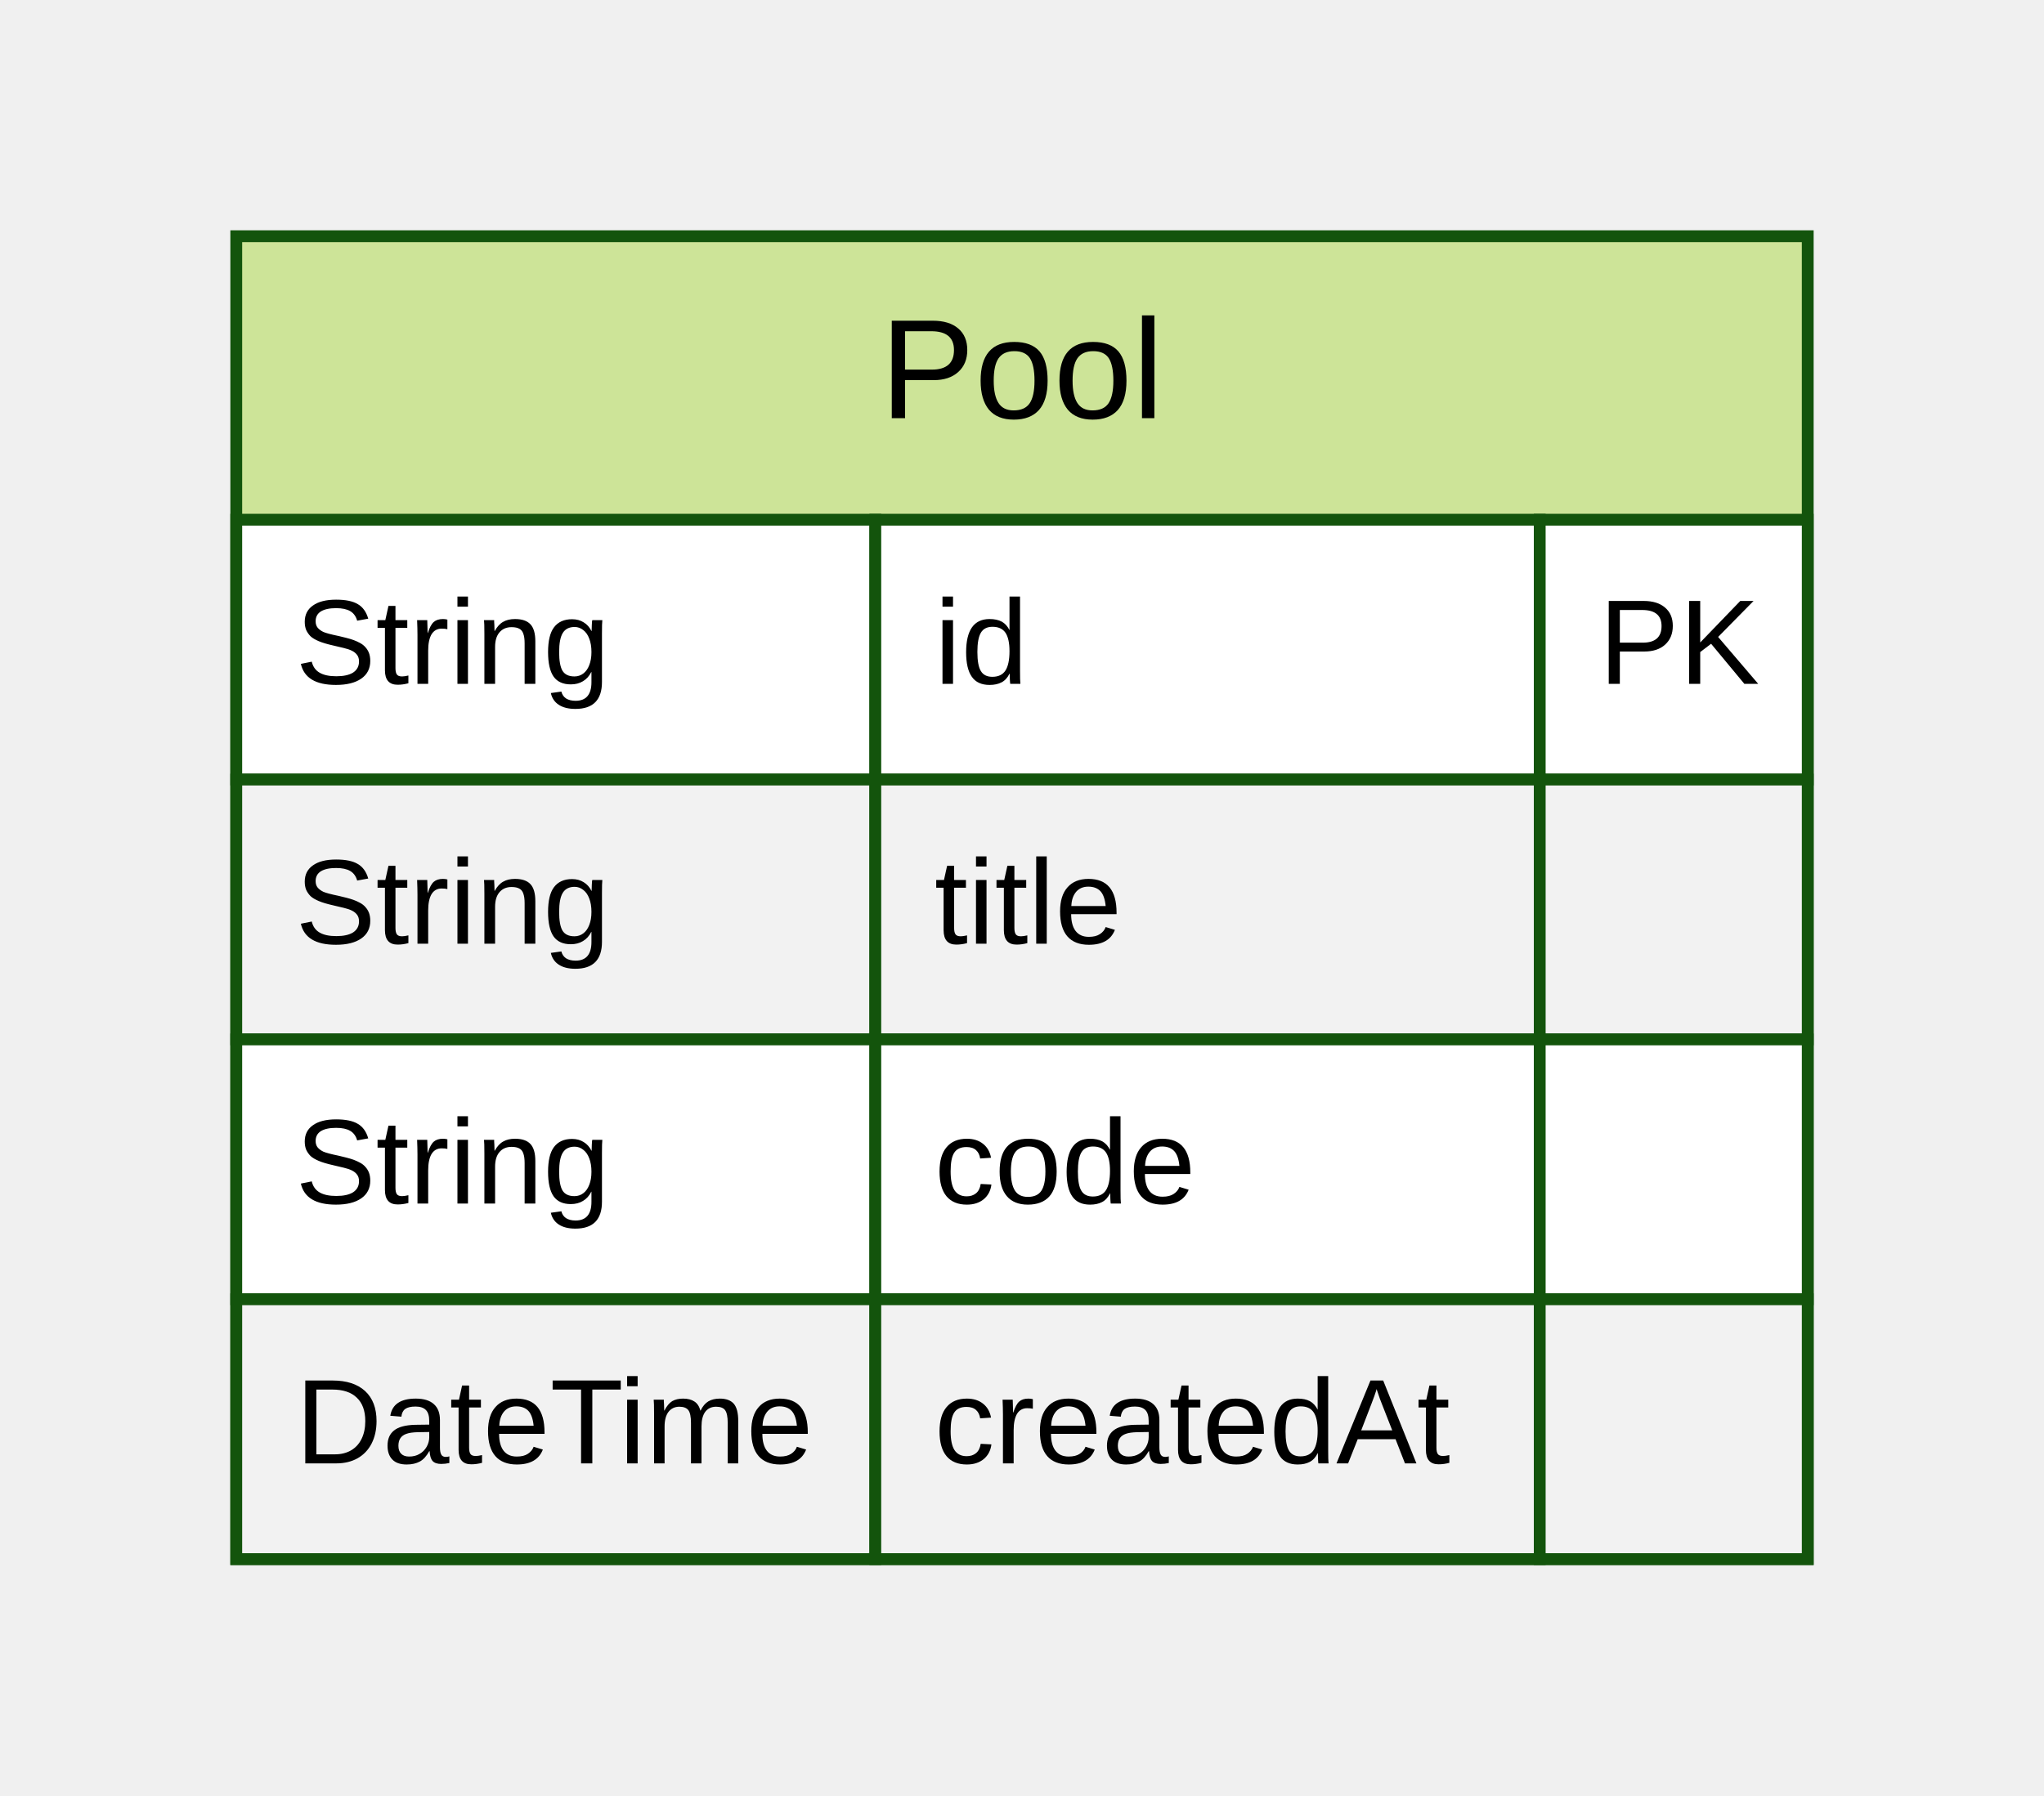
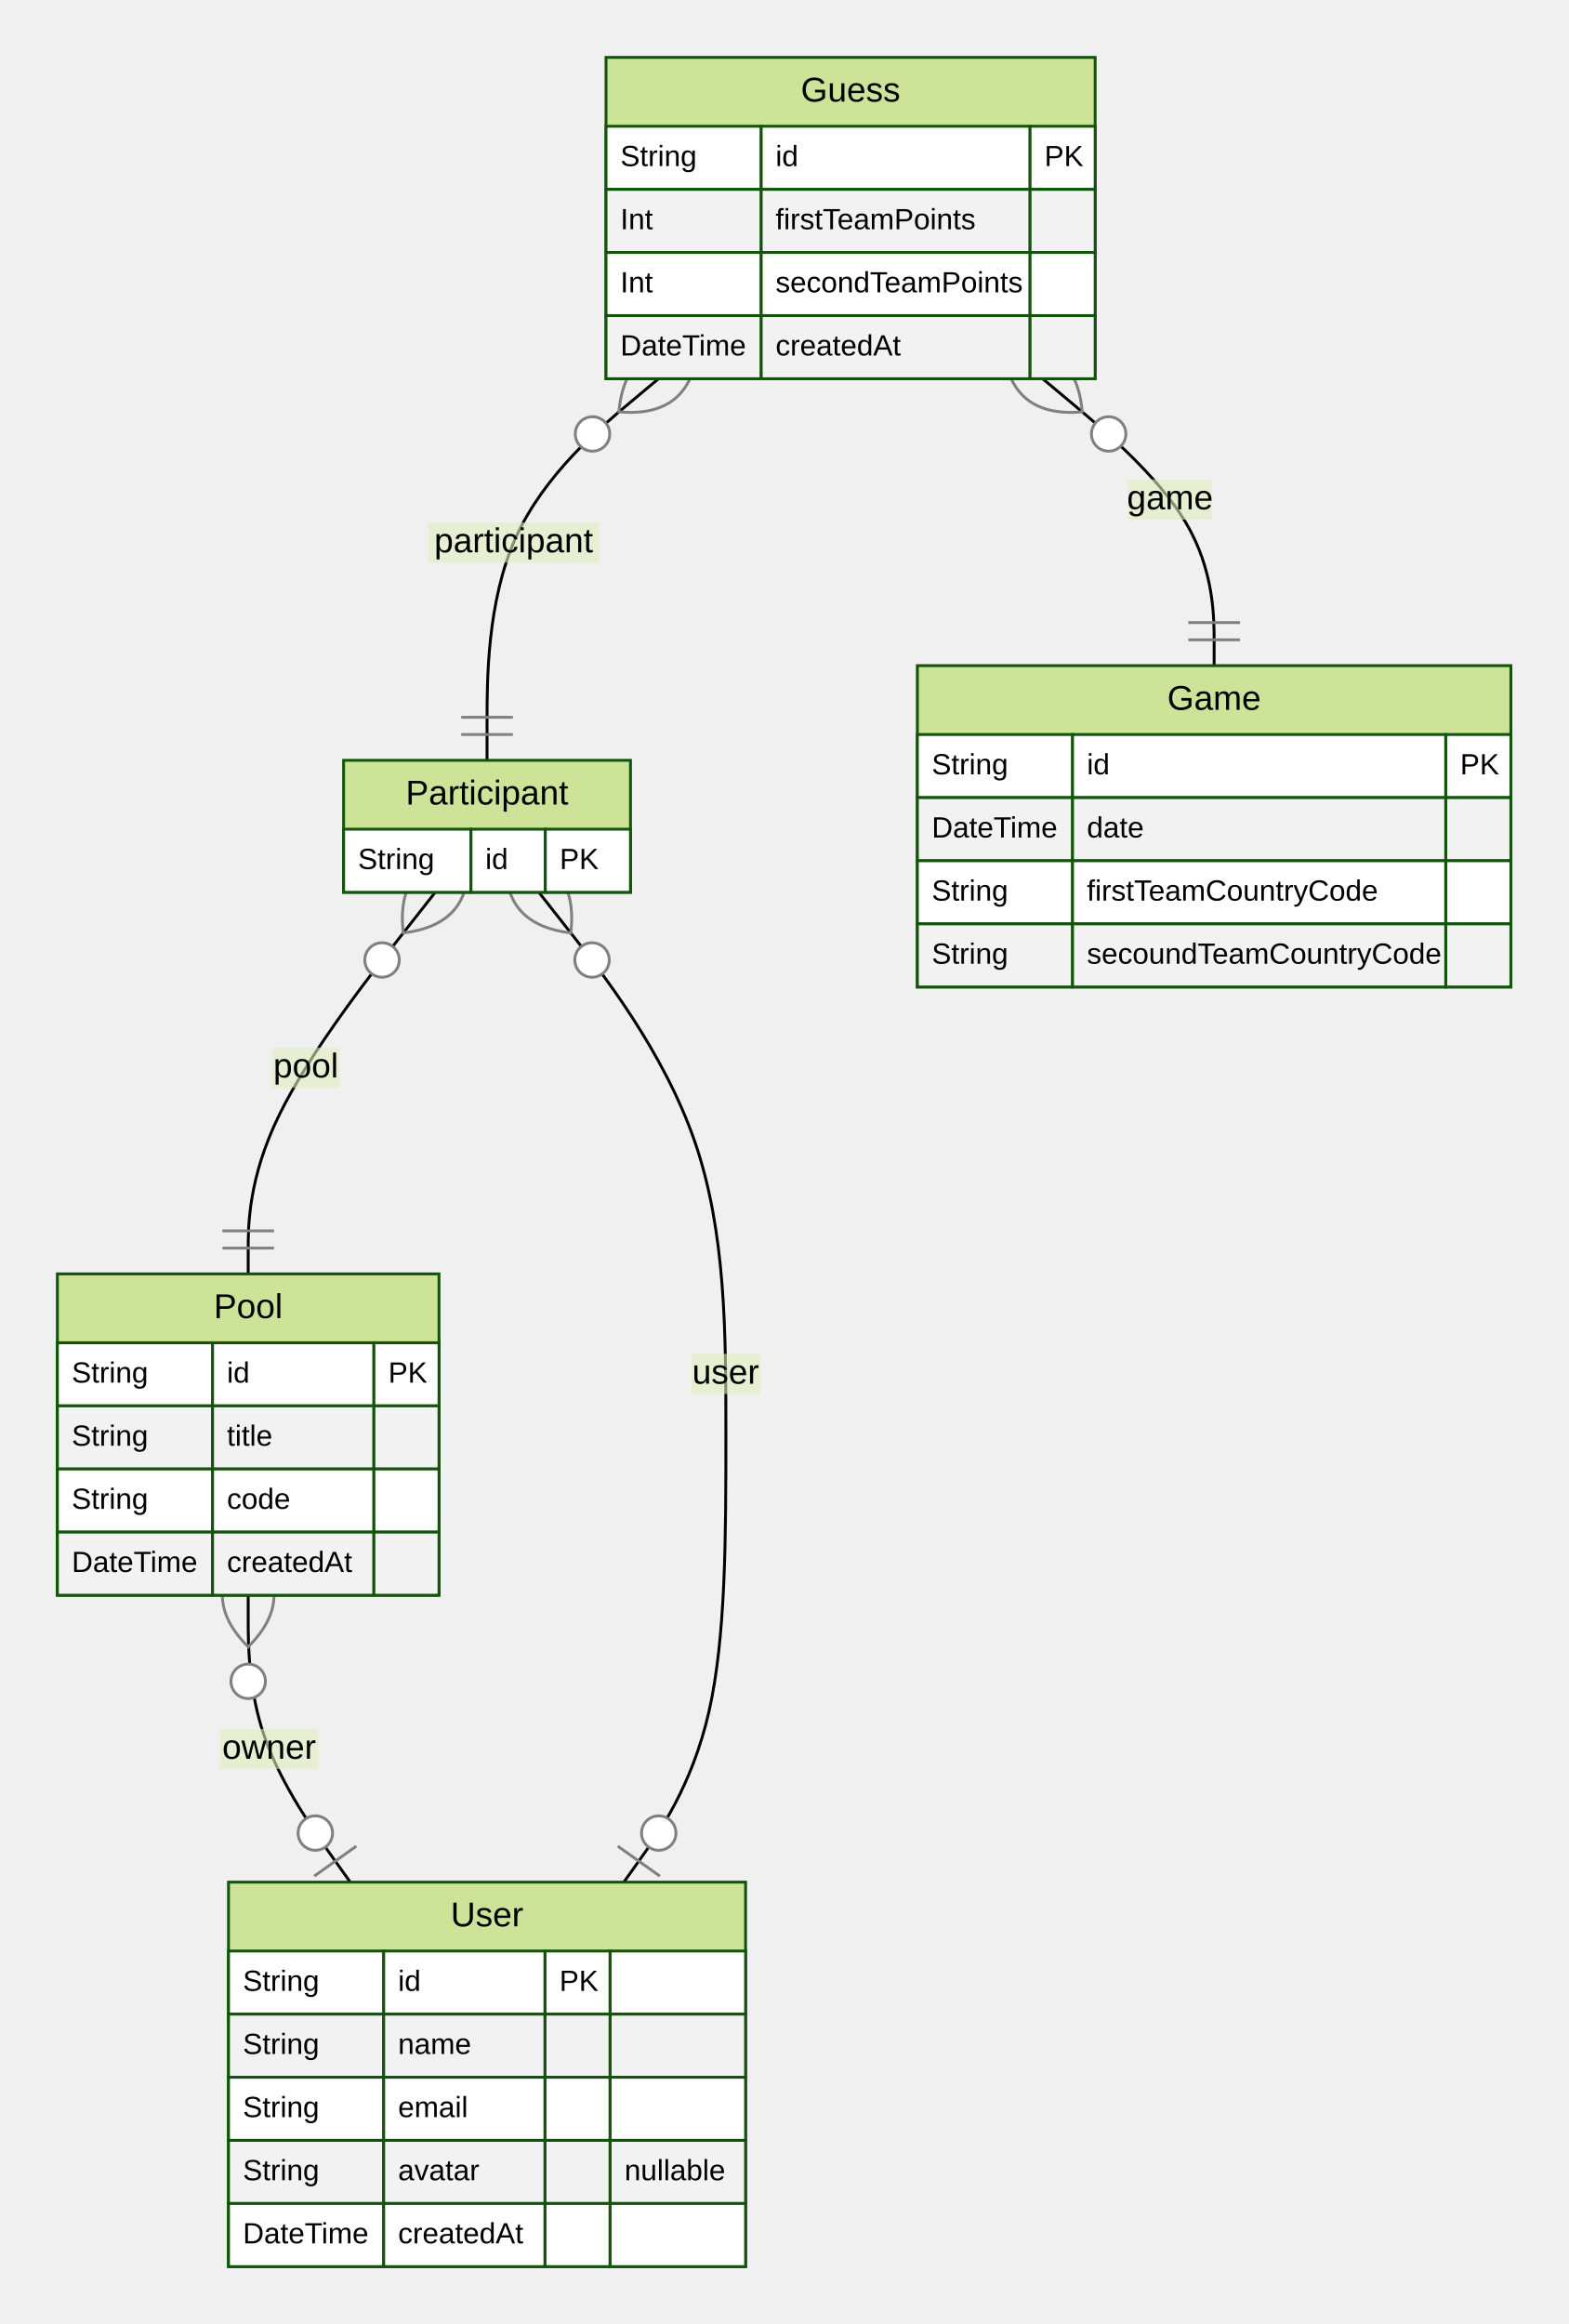
- <svg xmlns="http://www.w3.org/2000/svg" aria-labelledby="chart-title-mermaid-0 chart-desc-mermaid-0" role="img" viewBox="0 0 173.026 152" style="max-width: 173.026px; background-color: white;" width="100%" id="mermaid-0">
+ <svg xmlns="http://www.w3.org/2000/svg" aria-labelledby="chart-title-mermaid-0 chart-desc-mermaid-0" role="img" viewBox="0 0 546.655 810" style="max-width: 546.655px; background-color: white;" width="100%" id="mermaid-0">
  <style>#mermaid-0 {font-family:"trebuchet ms",verdana,arial,sans-serif;font-size:16px;fill:#000000;}#mermaid-0 .error-icon{fill:#552222;}#mermaid-0 .error-text{fill:#552222;stroke:#552222;}#mermaid-0 .edge-thickness-normal{stroke-width:2px;}#mermaid-0 .edge-thickness-thick{stroke-width:3.5px;}#mermaid-0 .edge-pattern-solid{stroke-dasharray:0;}#mermaid-0 .edge-pattern-dashed{stroke-dasharray:3;}#mermaid-0 .edge-pattern-dotted{stroke-dasharray:2;}#mermaid-0 .marker{fill:#000000;stroke:#000000;}#mermaid-0 .marker.cross{stroke:#000000;}#mermaid-0 svg{font-family:"trebuchet ms",verdana,arial,sans-serif;font-size:16px;}#mermaid-0 .entityBox{fill:#cde498;stroke:#13540c;}#mermaid-0 .attributeBoxOdd{fill:#ffffff;stroke:#13540c;}#mermaid-0 .attributeBoxEven{fill:#f2f2f2;stroke:#13540c;}#mermaid-0 .relationshipLabelBox{fill:hsl(78.158, 58.462%, 84.51%);opacity:0.7;background-color:hsl(78.158, 58.462%, 84.51%);}#mermaid-0 .relationshipLabelBox rect{opacity:0.5;}#mermaid-0 .relationshipLine{stroke:#000000;}#mermaid-0 :root{--mermaid-font-family:"trebuchet ms",verdana,arial,sans-serif;}</style>
  <g />
  <defs>
    <marker orient="auto" markerHeight="18" markerWidth="18" refY="9" refX="0" id="ONLY_ONE_START">
      <path d="M9,0 L9,18 M15,0 L15,18" fill="none" stroke="gray" />
    </marker>
  </defs>
  <defs>
    <marker orient="auto" markerHeight="18" markerWidth="18" refY="9" refX="18" id="ONLY_ONE_END">
      <path d="M3,0 L3,18 M9,0 L9,18" fill="none" stroke="gray" />
    </marker>
  </defs>
  <defs>
    <marker orient="auto" markerHeight="18" markerWidth="30" refY="9" refX="0" id="ZERO_OR_ONE_START">
      <circle r="6" cy="9" cx="21" fill="white" stroke="gray" />
      <path d="M9,0 L9,18" fill="none" stroke="gray" />
    </marker>
  </defs>
  <defs>
    <marker orient="auto" markerHeight="18" markerWidth="30" refY="9" refX="30" id="ZERO_OR_ONE_END">
      <circle r="6" cy="9" cx="9" fill="white" stroke="gray" />
      <path d="M21,0 L21,18" fill="none" stroke="gray" />
    </marker>
  </defs>
  <defs>
    <marker orient="auto" markerHeight="36" markerWidth="45" refY="18" refX="18" id="ONE_OR_MORE_START">
      <path d="M0,18 Q 18,0 36,18 Q 18,36 0,18 M42,9 L42,27" fill="none" stroke="gray" />
    </marker>
  </defs>
  <defs>
    <marker orient="auto" markerHeight="36" markerWidth="45" refY="18" refX="27" id="ONE_OR_MORE_END">
      <path d="M3,9 L3,27 M9,18 Q27,0 45,18 Q27,36 9,18" fill="none" stroke="gray" />
    </marker>
  </defs>
  <defs>
    <marker orient="auto" markerHeight="36" markerWidth="57" refY="18" refX="18" id="ZERO_OR_MORE_START">
      <circle r="6" cy="18" cx="48" fill="white" stroke="gray" />
      <path d="M0,18 Q18,0 36,18 Q18,36 0,18" fill="none" stroke="gray" />
    </marker>
  </defs>
  <defs>
    <marker orient="auto" markerHeight="36" markerWidth="57" refY="18" refX="39" id="ZERO_OR_MORE_END">
      <circle r="6" cy="18" cx="9" fill="white" stroke="gray" />
      <path d="M21,18 Q39,0 57,18 Q39,36 21,18" fill="none" stroke="gray" />
    </marker>
  </defs>
-   <g transform="translate(20,20 )" id="Pool">
+   <path marker-start="url(#ZERO_OR_MORE_START)" marker-end="url(#ZERO_OR_ONE_END)" fill="none" stroke="gray" d="M86.513,556L86.513,564.333C86.513,572.667,86.513,589.333,92.443,606C98.373,622.667,110.233,639.333,116.163,647.667L122.093,656" class="er relationshipLine" />
+   <path marker-start="url(#ZERO_OR_MORE_START)" marker-end="url(#ZERO_OR_ONE_END)" fill="none" stroke="gray" d="M187.835,311L198.7,324.833C209.565,338.667,231.296,366.333,242.161,397.833C253.026,429.333,253.026,464.667,253.026,500C253.026,535.333,253.026,570.667,247.096,596.667C241.167,622.667,229.307,639.333,223.377,647.667L217.447,656" class="er relationshipLine" />
+   <path marker-start="url(#ZERO_OR_MORE_START)" marker-end="url(#ONLY_ONE_END)" fill="none" stroke="gray" d="M151.705,311L140.839,324.833C129.974,338.667,108.244,366.333,97.378,388.5C86.513,410.667,86.513,427.333,86.513,435.667L86.513,444" class="er relationshipLine" />
+   <path marker-start="url(#ZERO_OR_MORE_START)" marker-end="url(#ONLY_ONE_END)" fill="none" stroke="gray" d="M229.544,132L219.582,140.333C209.619,148.667,189.695,165.333,179.732,187.5C169.77,209.667,169.77,237.333,169.77,251.167L169.77,265" class="er relationshipLine" />
+   <path marker-start="url(#ZERO_OR_MORE_START)" marker-end="url(#ONLY_ONE_END)" fill="none" stroke="gray" d="M363.438,132L373.401,140.333C383.363,148.667,403.288,165.333,413.25,182C423.213,198.667,423.213,215.333,423.213,223.667L423.213,232" class="er relationshipLine" />
+   <g transform="translate(20,444 )" id="Pool">
    <rect height="112" width="133.026" y="0" x="0" stroke="gray" fill-opacity="100%" fill="honeydew" class="er entityBox" />
    <text transform="translate(66.51321,12)" style="font-family: &quot;trebuchet ms&quot;, verdana, arial, sans-serif;; font-size: 12px" text-anchor="middle" dominant-baseline="middle" y="0" x="0" id="entity-Pool" class="er entityLabel">Pool</text>
    <rect height="22" width="54.096" y="24" x="0" stroke="gray" fill-opacity="100%" fill="honeydew" class="er attributeBoxOdd" />
    <text transform="translate(5,35)" style="font-family: &quot;trebuchet ms&quot;, verdana, arial, sans-serif;; font-size: 10.2px" text-anchor="left" dominant-baseline="middle" y="0" x="0" id="entity-Pool-attr-1-type" class="er entityLabel">String</text>
    <rect height="22" width="56.243" y="24" x="54.096" stroke="gray" fill-opacity="100%" fill="honeydew" class="er attributeBoxOdd" />
    <text transform="translate(59.09555,35)" style="font-family: &quot;trebuchet ms&quot;, verdana, arial, sans-serif;; font-size: 10.2px" text-anchor="left" dominant-baseline="middle" y="0" x="0" id="entity-Pool-attr-1-name" class="er entityLabel">id</text>
    <rect height="22" width="22.688" y="24" x="110.339" stroke="gray" fill-opacity="100%" fill="honeydew" class="er attributeBoxOdd" />
    <text transform="translate(115.3387,35)" style="font-family: &quot;trebuchet ms&quot;, verdana, arial, sans-serif;; font-size: 10.2px" text-anchor="left" dominant-baseline="middle" y="0" x="0" id="entity-Pool-attr-1-key" class="er entityLabel">PK</text>
    <rect height="22" width="54.096" y="46" x="0" stroke="gray" fill-opacity="100%" fill="honeydew" class="er attributeBoxEven" />
    <text transform="translate(5,57)" style="font-family: &quot;trebuchet ms&quot;, verdana, arial, sans-serif;; font-size: 10.2px" text-anchor="left" dominant-baseline="middle" y="0" x="0" id="entity-Pool-attr-2-type" class="er entityLabel">String</text>
    <rect height="22" width="56.243" y="46" x="54.096" stroke="gray" fill-opacity="100%" fill="honeydew" class="er attributeBoxEven" />
    <text transform="translate(59.09555,57)" style="font-family: &quot;trebuchet ms&quot;, verdana, arial, sans-serif;; font-size: 10.2px" text-anchor="left" dominant-baseline="middle" y="0" x="0" id="entity-Pool-attr-2-name" class="er entityLabel">title</text>
    <rect height="22" width="22.688" y="46" x="110.339" stroke="gray" fill-opacity="100%" fill="honeydew" class="er attributeBoxEven" />
    <text transform="translate(115.3387,57)" style="font-family: &quot;trebuchet ms&quot;, verdana, arial, sans-serif;; font-size: 10.2px" text-anchor="left" dominant-baseline="middle" y="0" x="0" id="entity-Pool-attr-2-key" class="er entityLabel" />
    <rect height="22" width="54.096" y="68" x="0" stroke="gray" fill-opacity="100%" fill="honeydew" class="er attributeBoxOdd" />
    <text transform="translate(5,79)" style="font-family: &quot;trebuchet ms&quot;, verdana, arial, sans-serif;; font-size: 10.2px" text-anchor="left" dominant-baseline="middle" y="0" x="0" id="entity-Pool-attr-3-type" class="er entityLabel">String</text>
    <rect height="22" width="56.243" y="68" x="54.096" stroke="gray" fill-opacity="100%" fill="honeydew" class="er attributeBoxOdd" />
    <text transform="translate(59.09555,79)" style="font-family: &quot;trebuchet ms&quot;, verdana, arial, sans-serif;; font-size: 10.2px" text-anchor="left" dominant-baseline="middle" y="0" x="0" id="entity-Pool-attr-3-name" class="er entityLabel">code</text>
    <rect height="22" width="22.688" y="68" x="110.339" stroke="gray" fill-opacity="100%" fill="honeydew" class="er attributeBoxOdd" />
    <text transform="translate(115.3387,79)" style="font-family: &quot;trebuchet ms&quot;, verdana, arial, sans-serif;; font-size: 10.2px" text-anchor="left" dominant-baseline="middle" y="0" x="0" id="entity-Pool-attr-3-key" class="er entityLabel" />
    <rect height="22" width="54.096" y="90" x="0" stroke="gray" fill-opacity="100%" fill="honeydew" class="er attributeBoxEven" />
    <text transform="translate(5,101)" style="font-family: &quot;trebuchet ms&quot;, verdana, arial, sans-serif;; font-size: 10.2px" text-anchor="left" dominant-baseline="middle" y="0" x="0" id="entity-Pool-attr-4-type" class="er entityLabel">DateTime</text>
    <rect height="22" width="56.243" y="90" x="54.096" stroke="gray" fill-opacity="100%" fill="honeydew" class="er attributeBoxEven" />
    <text transform="translate(59.09555,101)" style="font-family: &quot;trebuchet ms&quot;, verdana, arial, sans-serif;; font-size: 10.2px" text-anchor="left" dominant-baseline="middle" y="0" x="0" id="entity-Pool-attr-4-name" class="er entityLabel">createdAt</text>
    <rect height="22" width="22.688" y="90" x="110.339" stroke="gray" fill-opacity="100%" fill="honeydew" class="er attributeBoxEven" />
    <text transform="translate(115.3387,101)" style="font-family: &quot;trebuchet ms&quot;, verdana, arial, sans-serif;; font-size: 10.2px" text-anchor="left" dominant-baseline="middle" y="0" x="0" id="entity-Pool-attr-4-key" class="er entityLabel" />
  </g>
+   <g transform="translate(119.7698,265 )" id="Participant">
+     <rect height="46" width="100" y="0" x="0" stroke="gray" fill-opacity="100%" fill="honeydew" class="er entityBox" />
+     <text transform="translate(50,12)" style="font-family: &quot;trebuchet ms&quot;, verdana, arial, sans-serif;; font-size: 12px" text-anchor="middle" dominant-baseline="middle" y="0" x="0" id="entity-Participant" class="er entityLabel">Participant</text>
+     <rect height="22" width="44.399" y="24" x="0" stroke="gray" fill-opacity="100%" fill="honeydew" class="er attributeBoxOdd" />
+     <text transform="translate(5,35)" style="font-family: &quot;trebuchet ms&quot;, verdana, arial, sans-serif;; font-size: 10.2px" text-anchor="left" dominant-baseline="middle" y="0" x="0" id="entity-Participant-attr-1-type" class="er entityLabel">String</text>
+     <rect height="22" width="25.911" y="24" x="44.399" stroke="gray" fill-opacity="100%" fill="honeydew" class="er attributeBoxOdd" />
+     <text transform="translate(49.39862,35)" style="font-family: &quot;trebuchet ms&quot;, verdana, arial, sans-serif;; font-size: 10.2px" text-anchor="left" dominant-baseline="middle" y="0" x="0" id="entity-Participant-attr-1-name" class="er entityLabel">id</text>
+     <rect height="22" width="29.69" y="24" x="70.31" stroke="gray" fill-opacity="100%" fill="honeydew" class="er attributeBoxOdd" />
+     <text transform="translate(75.30976,35)" style="font-family: &quot;trebuchet ms&quot;, verdana, arial, sans-serif;; font-size: 10.2px" text-anchor="left" dominant-baseline="middle" y="0" x="0" id="entity-Participant-attr-1-key" class="er entityLabel">PK</text>
+   </g>
+   <g transform="translate(79.65034,656 )" id="User">
+     <rect height="134" width="180.239" y="0" x="0" stroke="gray" fill-opacity="100%" fill="honeydew" class="er entityBox" />
+     <text transform="translate(90.11948,12)" style="font-family: &quot;trebuchet ms&quot;, verdana, arial, sans-serif;; font-size: 12px" text-anchor="middle" dominant-baseline="middle" y="0" x="0" id="entity-User" class="er entityLabel">User</text>
+     <rect height="22" width="54.096" y="24" x="0" stroke="gray" fill-opacity="100%" fill="honeydew" class="er attributeBoxOdd" />
+     <text transform="translate(5,35)" style="font-family: &quot;trebuchet ms&quot;, verdana, arial, sans-serif;; font-size: 10.2px" text-anchor="left" dominant-baseline="middle" y="0" x="0" id="entity-User-attr-1-type" class="er entityLabel">String</text>
+     <rect height="22" width="56.243" y="24" x="54.096" stroke="gray" fill-opacity="100%" fill="honeydew" class="er attributeBoxOdd" />
+     <text transform="translate(59.09555,35)" style="font-family: &quot;trebuchet ms&quot;, verdana, arial, sans-serif;; font-size: 10.2px" text-anchor="left" dominant-baseline="middle" y="0" x="0" id="entity-User-attr-1-name" class="er entityLabel">id</text>
+     <rect height="22" width="22.688" y="24" x="110.339" stroke="gray" fill-opacity="100%" fill="honeydew" class="er attributeBoxOdd" />
+     <text transform="translate(115.3387,35)" style="font-family: &quot;trebuchet ms&quot;, verdana, arial, sans-serif;; font-size: 10.2px" text-anchor="left" dominant-baseline="middle" y="0" x="0" id="entity-User-attr-1-key" class="er entityLabel">PK</text>
+     <rect height="22" width="47.213" y="24" x="133.026" stroke="gray" fill-opacity="100%" fill="honeydew" class="er attributeBoxOdd" />
+     <text transform="translate(138.0264,35)" style="font-family: &quot;trebuchet ms&quot;, verdana, arial, sans-serif;; font-size: 10.2px" text-anchor="left" dominant-baseline="middle" y="0" x="0" id="entity-User-attr-1-comment" class="er entityLabel" />
+     <rect height="22" width="54.096" y="46" x="0" stroke="gray" fill-opacity="100%" fill="honeydew" class="er attributeBoxEven" />
+     <text transform="translate(5,57)" style="font-family: &quot;trebuchet ms&quot;, verdana, arial, sans-serif;; font-size: 10.2px" text-anchor="left" dominant-baseline="middle" y="0" x="0" id="entity-User-attr-2-type" class="er entityLabel">String</text>
+     <rect height="22" width="56.243" y="46" x="54.096" stroke="gray" fill-opacity="100%" fill="honeydew" class="er attributeBoxEven" />
+     <text transform="translate(59.09555,57)" style="font-family: &quot;trebuchet ms&quot;, verdana, arial, sans-serif;; font-size: 10.2px" text-anchor="left" dominant-baseline="middle" y="0" x="0" id="entity-User-attr-2-name" class="er entityLabel">name</text>
+     <rect height="22" width="22.688" y="46" x="110.339" stroke="gray" fill-opacity="100%" fill="honeydew" class="er attributeBoxEven" />
+     <text transform="translate(115.3387,57)" style="font-family: &quot;trebuchet ms&quot;, verdana, arial, sans-serif;; font-size: 10.2px" text-anchor="left" dominant-baseline="middle" y="0" x="0" id="entity-User-attr-2-key" class="er entityLabel" />
+     <rect height="22" width="47.213" y="46" x="133.026" stroke="gray" fill-opacity="100%" fill="honeydew" class="er attributeBoxEven" />
+     <text transform="translate(138.0264,57)" style="font-family: &quot;trebuchet ms&quot;, verdana, arial, sans-serif;; font-size: 10.2px" text-anchor="left" dominant-baseline="middle" y="0" x="0" id="entity-User-attr-2-comment" class="er entityLabel" />
+     <rect height="22" width="54.096" y="68" x="0" stroke="gray" fill-opacity="100%" fill="honeydew" class="er attributeBoxOdd" />
+     <text transform="translate(5,79)" style="font-family: &quot;trebuchet ms&quot;, verdana, arial, sans-serif;; font-size: 10.2px" text-anchor="left" dominant-baseline="middle" y="0" x="0" id="entity-User-attr-3-type" class="er entityLabel">String</text>
+     <rect height="22" width="56.243" y="68" x="54.096" stroke="gray" fill-opacity="100%" fill="honeydew" class="er attributeBoxOdd" />
+     <text transform="translate(59.09555,79)" style="font-family: &quot;trebuchet ms&quot;, verdana, arial, sans-serif;; font-size: 10.2px" text-anchor="left" dominant-baseline="middle" y="0" x="0" id="entity-User-attr-3-name" class="er entityLabel">email</text>
+     <rect height="22" width="22.688" y="68" x="110.339" stroke="gray" fill-opacity="100%" fill="honeydew" class="er attributeBoxOdd" />
+     <text transform="translate(115.3387,79)" style="font-family: &quot;trebuchet ms&quot;, verdana, arial, sans-serif;; font-size: 10.2px" text-anchor="left" dominant-baseline="middle" y="0" x="0" id="entity-User-attr-3-key" class="er entityLabel" />
+     <rect height="22" width="47.213" y="68" x="133.026" stroke="gray" fill-opacity="100%" fill="honeydew" class="er attributeBoxOdd" />
+     <text transform="translate(138.0264,79)" style="font-family: &quot;trebuchet ms&quot;, verdana, arial, sans-serif;; font-size: 10.2px" text-anchor="left" dominant-baseline="middle" y="0" x="0" id="entity-User-attr-3-comment" class="er entityLabel" />
+     <rect height="22" width="54.096" y="90" x="0" stroke="gray" fill-opacity="100%" fill="honeydew" class="er attributeBoxEven" />
+     <text transform="translate(5,101)" style="font-family: &quot;trebuchet ms&quot;, verdana, arial, sans-serif;; font-size: 10.2px" text-anchor="left" dominant-baseline="middle" y="0" x="0" id="entity-User-attr-4-type" class="er entityLabel">String</text>
+     <rect height="22" width="56.243" y="90" x="54.096" stroke="gray" fill-opacity="100%" fill="honeydew" class="er attributeBoxEven" />
+     <text transform="translate(59.09555,101)" style="font-family: &quot;trebuchet ms&quot;, verdana, arial, sans-serif;; font-size: 10.2px" text-anchor="left" dominant-baseline="middle" y="0" x="0" id="entity-User-attr-4-name" class="er entityLabel">avatar</text>
+     <rect height="22" width="22.688" y="90" x="110.339" stroke="gray" fill-opacity="100%" fill="honeydew" class="er attributeBoxEven" />
+     <text transform="translate(115.3387,101)" style="font-family: &quot;trebuchet ms&quot;, verdana, arial, sans-serif;; font-size: 10.2px" text-anchor="left" dominant-baseline="middle" y="0" x="0" id="entity-User-attr-4-key" class="er entityLabel" />
+     <rect height="22" width="47.213" y="90" x="133.026" stroke="gray" fill-opacity="100%" fill="honeydew" class="er attributeBoxEven" />
+     <text transform="translate(138.0264,101)" style="font-family: &quot;trebuchet ms&quot;, verdana, arial, sans-serif;; font-size: 10.2px" text-anchor="left" dominant-baseline="middle" y="0" x="0" id="entity-User-attr-4-comment" class="er entityLabel">nullable</text>
+     <rect height="22" width="54.096" y="112" x="0" stroke="gray" fill-opacity="100%" fill="honeydew" class="er attributeBoxOdd" />
+     <text transform="translate(5,123)" style="font-family: &quot;trebuchet ms&quot;, verdana, arial, sans-serif;; font-size: 10.2px" text-anchor="left" dominant-baseline="middle" y="0" x="0" id="entity-User-attr-5-type" class="er entityLabel">DateTime</text>
+     <rect height="22" width="56.243" y="112" x="54.096" stroke="gray" fill-opacity="100%" fill="honeydew" class="er attributeBoxOdd" />
+     <text transform="translate(59.09555,123)" style="font-family: &quot;trebuchet ms&quot;, verdana, arial, sans-serif;; font-size: 10.2px" text-anchor="left" dominant-baseline="middle" y="0" x="0" id="entity-User-attr-5-name" class="er entityLabel">createdAt</text>
+     <rect height="22" width="22.688" y="112" x="110.339" stroke="gray" fill-opacity="100%" fill="honeydew" class="er attributeBoxOdd" />
+     <text transform="translate(115.3387,123)" style="font-family: &quot;trebuchet ms&quot;, verdana, arial, sans-serif;; font-size: 10.2px" text-anchor="left" dominant-baseline="middle" y="0" x="0" id="entity-User-attr-5-key" class="er entityLabel" />
+     <rect height="22" width="47.213" y="112" x="133.026" stroke="gray" fill-opacity="100%" fill="honeydew" class="er attributeBoxOdd" />
+     <text transform="translate(138.0264,123)" style="font-family: &quot;trebuchet ms&quot;, verdana, arial, sans-serif;; font-size: 10.2px" text-anchor="left" dominant-baseline="middle" y="0" x="0" id="entity-User-attr-5-comment" class="er entityLabel" />
+   </g>
+   <g transform="translate(319.7698,232 )" id="Game">
+     <rect height="112" width="206.886" y="0" x="0" stroke="gray" fill-opacity="100%" fill="honeydew" class="er entityBox" />
+     <text transform="translate(103.4428,12)" style="font-family: &quot;trebuchet ms&quot;, verdana, arial, sans-serif;; font-size: 12px" text-anchor="middle" dominant-baseline="middle" y="0" x="0" id="entity-Game" class="er entityLabel">Game</text>
+     <rect height="22" width="54.096" y="24" x="0" stroke="gray" fill-opacity="100%" fill="honeydew" class="er attributeBoxOdd" />
+     <text transform="translate(5,35)" style="font-family: &quot;trebuchet ms&quot;, verdana, arial, sans-serif;; font-size: 10.2px" text-anchor="left" dominant-baseline="middle" y="0" x="0" id="entity-Game-attr-1-type" class="er entityLabel">String</text>
+     <rect height="22" width="130.102" y="24" x="54.096" stroke="gray" fill-opacity="100%" fill="honeydew" class="er attributeBoxOdd" />
+     <text transform="translate(59.09555,35)" style="font-family: &quot;trebuchet ms&quot;, verdana, arial, sans-serif;; font-size: 10.2px" text-anchor="left" dominant-baseline="middle" y="0" x="0" id="entity-Game-attr-1-name" class="er entityLabel">id</text>
+     <rect height="22" width="22.688" y="24" x="184.198" stroke="gray" fill-opacity="100%" fill="honeydew" class="er attributeBoxOdd" />
+     <text transform="translate(189.1979,35)" style="font-family: &quot;trebuchet ms&quot;, verdana, arial, sans-serif;; font-size: 10.2px" text-anchor="left" dominant-baseline="middle" y="0" x="0" id="entity-Game-attr-1-key" class="er entityLabel">PK</text>
+     <rect height="22" width="54.096" y="46" x="0" stroke="gray" fill-opacity="100%" fill="honeydew" class="er attributeBoxEven" />
+     <text transform="translate(5,57)" style="font-family: &quot;trebuchet ms&quot;, verdana, arial, sans-serif;; font-size: 10.2px" text-anchor="left" dominant-baseline="middle" y="0" x="0" id="entity-Game-attr-2-type" class="er entityLabel">DateTime</text>
+     <rect height="22" width="130.102" y="46" x="54.096" stroke="gray" fill-opacity="100%" fill="honeydew" class="er attributeBoxEven" />
+     <text transform="translate(59.09555,57)" style="font-family: &quot;trebuchet ms&quot;, verdana, arial, sans-serif;; font-size: 10.2px" text-anchor="left" dominant-baseline="middle" y="0" x="0" id="entity-Game-attr-2-name" class="er entityLabel">date</text>
+     <rect height="22" width="22.688" y="46" x="184.198" stroke="gray" fill-opacity="100%" fill="honeydew" class="er attributeBoxEven" />
+     <text transform="translate(189.1979,57)" style="font-family: &quot;trebuchet ms&quot;, verdana, arial, sans-serif;; font-size: 10.2px" text-anchor="left" dominant-baseline="middle" y="0" x="0" id="entity-Game-attr-2-key" class="er entityLabel" />
+     <rect height="22" width="54.096" y="68" x="0" stroke="gray" fill-opacity="100%" fill="honeydew" class="er attributeBoxOdd" />
+     <text transform="translate(5,79)" style="font-family: &quot;trebuchet ms&quot;, verdana, arial, sans-serif;; font-size: 10.2px" text-anchor="left" dominant-baseline="middle" y="0" x="0" id="entity-Game-attr-3-type" class="er entityLabel">String</text>
+     <rect height="22" width="130.102" y="68" x="54.096" stroke="gray" fill-opacity="100%" fill="honeydew" class="er attributeBoxOdd" />
+     <text transform="translate(59.09555,79)" style="font-family: &quot;trebuchet ms&quot;, verdana, arial, sans-serif;; font-size: 10.2px" text-anchor="left" dominant-baseline="middle" y="0" x="0" id="entity-Game-attr-3-name" class="er entityLabel">firstTeamCountryCode</text>
+     <rect height="22" width="22.688" y="68" x="184.198" stroke="gray" fill-opacity="100%" fill="honeydew" class="er attributeBoxOdd" />
+     <text transform="translate(189.1979,79)" style="font-family: &quot;trebuchet ms&quot;, verdana, arial, sans-serif;; font-size: 10.2px" text-anchor="left" dominant-baseline="middle" y="0" x="0" id="entity-Game-attr-3-key" class="er entityLabel" />
+     <rect height="22" width="54.096" y="90" x="0" stroke="gray" fill-opacity="100%" fill="honeydew" class="er attributeBoxEven" />
+     <text transform="translate(5,101)" style="font-family: &quot;trebuchet ms&quot;, verdana, arial, sans-serif;; font-size: 10.2px" text-anchor="left" dominant-baseline="middle" y="0" x="0" id="entity-Game-attr-4-type" class="er entityLabel">String</text>
+     <rect height="22" width="130.102" y="90" x="54.096" stroke="gray" fill-opacity="100%" fill="honeydew" class="er attributeBoxEven" />
+     <text transform="translate(59.09555,101)" style="font-family: &quot;trebuchet ms&quot;, verdana, arial, sans-serif;; font-size: 10.2px" text-anchor="left" dominant-baseline="middle" y="0" x="0" id="entity-Game-attr-4-name" class="er entityLabel">secoundTeamCountryCode</text>
+     <rect height="22" width="22.688" y="90" x="184.198" stroke="gray" fill-opacity="100%" fill="honeydew" class="er attributeBoxEven" />
+     <text transform="translate(189.1979,101)" style="font-family: &quot;trebuchet ms&quot;, verdana, arial, sans-serif;; font-size: 10.2px" text-anchor="left" dominant-baseline="middle" y="0" x="0" id="entity-Game-attr-4-key" class="er entityLabel" />
+   </g>
+   <g transform="translate(211.239,20 )" id="Guess">
+     <rect height="112" width="170.504" y="0" x="0" stroke="gray" fill-opacity="100%" fill="honeydew" class="er entityBox" />
+     <text transform="translate(85.2522,12)" style="font-family: &quot;trebuchet ms&quot;, verdana, arial, sans-serif;; font-size: 12px" text-anchor="middle" dominant-baseline="middle" y="0" x="0" id="entity-Guess" class="er entityLabel">Guess</text>
+     <rect height="22" width="54.096" y="24" x="0" stroke="gray" fill-opacity="100%" fill="honeydew" class="er attributeBoxOdd" />
+     <text transform="translate(5,35)" style="font-family: &quot;trebuchet ms&quot;, verdana, arial, sans-serif;; font-size: 10.2px" text-anchor="left" dominant-baseline="middle" y="0" x="0" id="entity-Guess-attr-1-type" class="er entityLabel">String</text>
+     <rect height="22" width="93.721" y="24" x="54.096" stroke="gray" fill-opacity="100%" fill="honeydew" class="er attributeBoxOdd" />
+     <text transform="translate(59.09555,35)" style="font-family: &quot;trebuchet ms&quot;, verdana, arial, sans-serif;; font-size: 10.2px" text-anchor="left" dominant-baseline="middle" y="0" x="0" id="entity-Guess-attr-1-name" class="er entityLabel">id</text>
+     <rect height="22" width="22.688" y="24" x="147.817" stroke="gray" fill-opacity="100%" fill="honeydew" class="er attributeBoxOdd" />
+     <text transform="translate(152.8167,35)" style="font-family: &quot;trebuchet ms&quot;, verdana, arial, sans-serif;; font-size: 10.2px" text-anchor="left" dominant-baseline="middle" y="0" x="0" id="entity-Guess-attr-1-key" class="er entityLabel">PK</text>
+     <rect height="22" width="54.096" y="46" x="0" stroke="gray" fill-opacity="100%" fill="honeydew" class="er attributeBoxEven" />
+     <text transform="translate(5,57)" style="font-family: &quot;trebuchet ms&quot;, verdana, arial, sans-serif;; font-size: 10.2px" text-anchor="left" dominant-baseline="middle" y="0" x="0" id="entity-Guess-attr-2-type" class="er entityLabel">Int</text>
+     <rect height="22" width="93.721" y="46" x="54.096" stroke="gray" fill-opacity="100%" fill="honeydew" class="er attributeBoxEven" />
+     <text transform="translate(59.09555,57)" style="font-family: &quot;trebuchet ms&quot;, verdana, arial, sans-serif;; font-size: 10.2px" text-anchor="left" dominant-baseline="middle" y="0" x="0" id="entity-Guess-attr-2-name" class="er entityLabel">firstTeamPoints</text>
+     <rect height="22" width="22.688" y="46" x="147.817" stroke="gray" fill-opacity="100%" fill="honeydew" class="er attributeBoxEven" />
+     <text transform="translate(152.8167,57)" style="font-family: &quot;trebuchet ms&quot;, verdana, arial, sans-serif;; font-size: 10.2px" text-anchor="left" dominant-baseline="middle" y="0" x="0" id="entity-Guess-attr-2-key" class="er entityLabel" />
+     <rect height="22" width="54.096" y="68" x="0" stroke="gray" fill-opacity="100%" fill="honeydew" class="er attributeBoxOdd" />
+     <text transform="translate(5,79)" style="font-family: &quot;trebuchet ms&quot;, verdana, arial, sans-serif;; font-size: 10.2px" text-anchor="left" dominant-baseline="middle" y="0" x="0" id="entity-Guess-attr-3-type" class="er entityLabel">Int</text>
+     <rect height="22" width="93.721" y="68" x="54.096" stroke="gray" fill-opacity="100%" fill="honeydew" class="er attributeBoxOdd" />
+     <text transform="translate(59.09555,79)" style="font-family: &quot;trebuchet ms&quot;, verdana, arial, sans-serif;; font-size: 10.2px" text-anchor="left" dominant-baseline="middle" y="0" x="0" id="entity-Guess-attr-3-name" class="er entityLabel">secondTeamPoints</text>
+     <rect height="22" width="22.688" y="68" x="147.817" stroke="gray" fill-opacity="100%" fill="honeydew" class="er attributeBoxOdd" />
+     <text transform="translate(152.8167,79)" style="font-family: &quot;trebuchet ms&quot;, verdana, arial, sans-serif;; font-size: 10.2px" text-anchor="left" dominant-baseline="middle" y="0" x="0" id="entity-Guess-attr-3-key" class="er entityLabel" />
+     <rect height="22" width="54.096" y="90" x="0" stroke="gray" fill-opacity="100%" fill="honeydew" class="er attributeBoxEven" />
+     <text transform="translate(5,101)" style="font-family: &quot;trebuchet ms&quot;, verdana, arial, sans-serif;; font-size: 10.2px" text-anchor="left" dominant-baseline="middle" y="0" x="0" id="entity-Guess-attr-4-type" class="er entityLabel">DateTime</text>
+     <rect height="22" width="93.721" y="90" x="54.096" stroke="gray" fill-opacity="100%" fill="honeydew" class="er attributeBoxEven" />
+     <text transform="translate(59.09555,101)" style="font-family: &quot;trebuchet ms&quot;, verdana, arial, sans-serif;; font-size: 10.2px" text-anchor="left" dominant-baseline="middle" y="0" x="0" id="entity-Guess-attr-4-name" class="er entityLabel">createdAt</text>
+     <rect height="22" width="22.688" y="90" x="147.817" stroke="gray" fill-opacity="100%" fill="honeydew" class="er attributeBoxEven" />
+     <text transform="translate(152.8167,101)" style="font-family: &quot;trebuchet ms&quot;, verdana, arial, sans-serif;; font-size: 10.2px" text-anchor="left" dominant-baseline="middle" y="0" x="0" id="entity-Guess-attr-4-key" class="er entityLabel" />
+   </g>
+   <rect fill-opacity="85%" fill="white" height="14" width="34.471" y="602.592" x="76.574" class="er relationshipLabelBox" />
+   <text style="font-family: &quot;trebuchet ms&quot;, verdana, arial, sans-serif;; font-size: 12px" dominant-baseline="middle" text-anchor="middle" y="609.592" x="93.81" id="rel1" class="er relationshipLabel">owner</text>
+   <rect fill-opacity="85%" fill="white" height="14" width="23.959" y="471.862" x="240.96" class="er relationshipLabelBox" />
+   <text style="font-family: &quot;trebuchet ms&quot;, verdana, arial, sans-serif;; font-size: 12px" dominant-baseline="middle" text-anchor="middle" y="478.862" x="252.94" id="rel2" class="er relationshipLabel">user</text>
+   <rect fill-opacity="85%" fill="white" height="14" width="23.564" y="365.133" x="94.824" class="er relationshipLabelBox" />
+   <text style="font-family: &quot;trebuchet ms&quot;, verdana, arial, sans-serif;; font-size: 12px" dominant-baseline="middle" text-anchor="middle" y="372.133" x="106.606" id="rel3" class="er relationshipLabel">pool</text>
+   <rect fill-opacity="85%" fill="white" height="14" width="59.744" y="182.094" x="149.165" class="er relationshipLabelBox" />
+   <text style="font-family: &quot;trebuchet ms&quot;, verdana, arial, sans-serif;; font-size: 12px" dominant-baseline="middle" text-anchor="middle" y="189.094" x="179.037" id="rel4" class="er relationshipLabel">participant</text>
+   <rect fill-opacity="85%" fill="white" height="14" width="29.289" y="167.109" x="393.197" class="er relationshipLabelBox" />
+   <text style="font-family: &quot;trebuchet ms&quot;, verdana, arial, sans-serif;; font-size: 12px" dominant-baseline="middle" text-anchor="middle" y="174.109" x="407.842" id="rel5" class="er relationshipLabel">game</text>
</svg>
